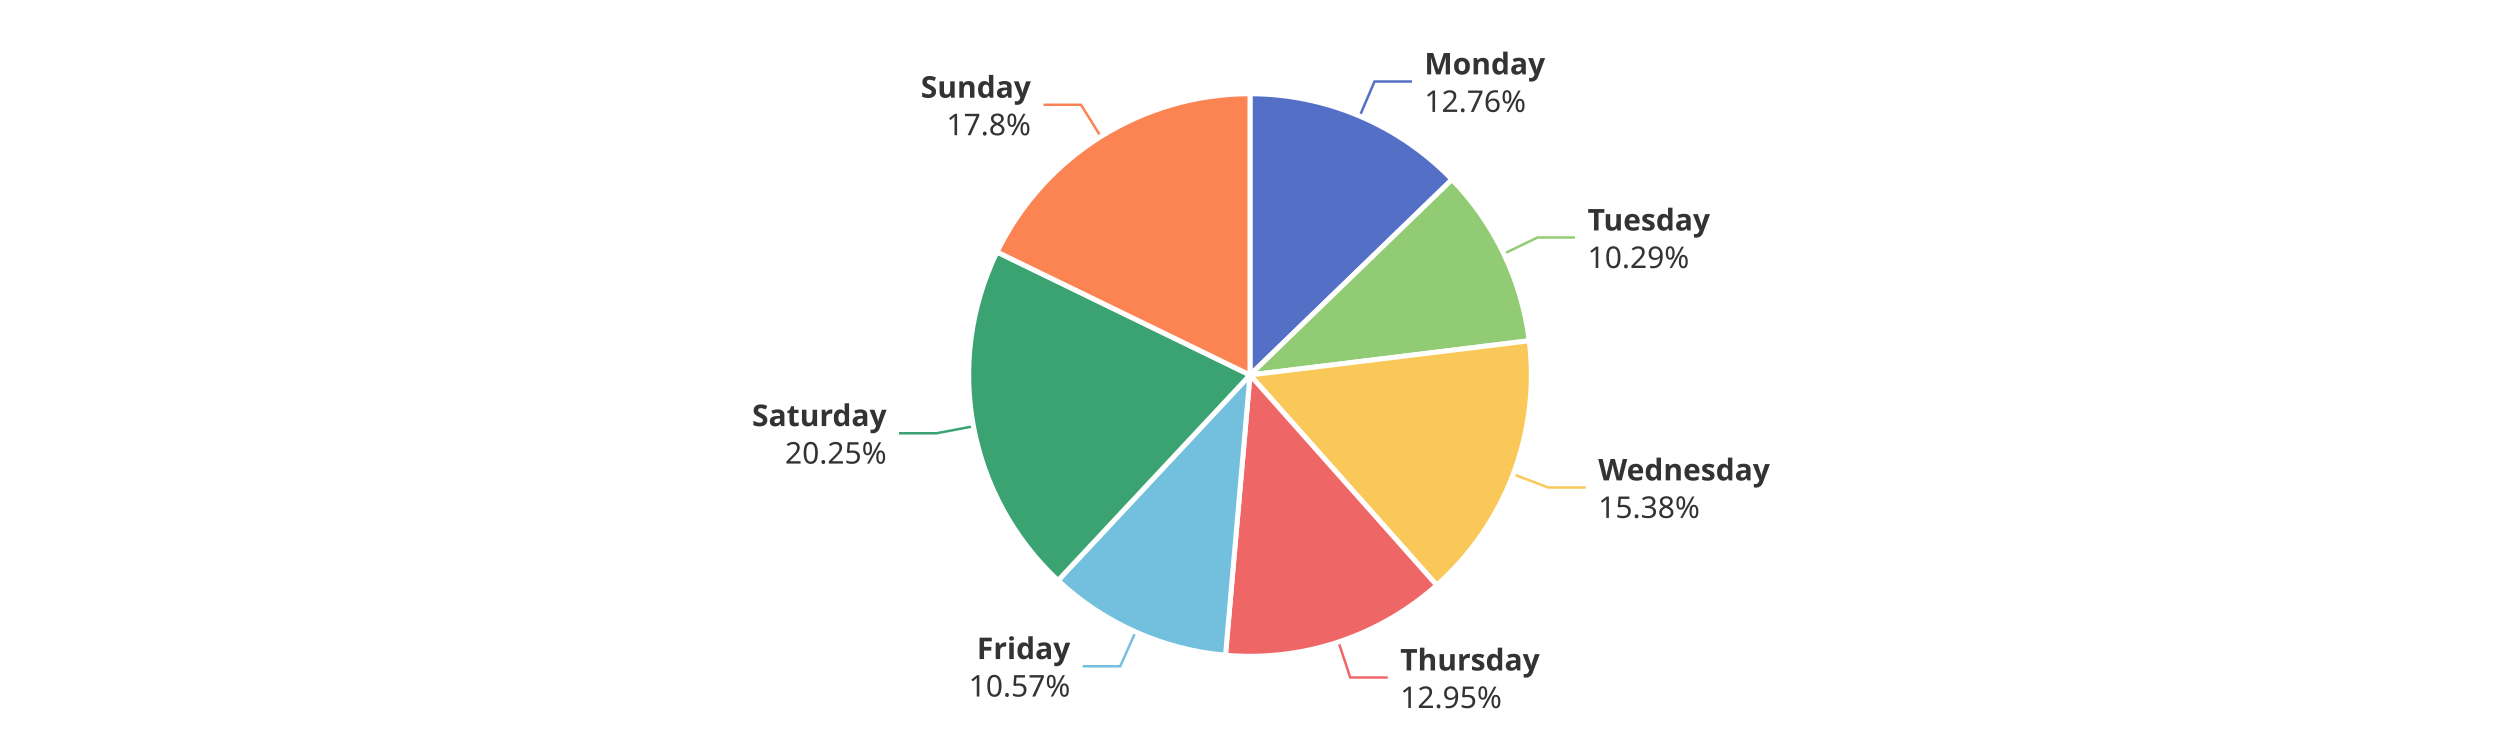
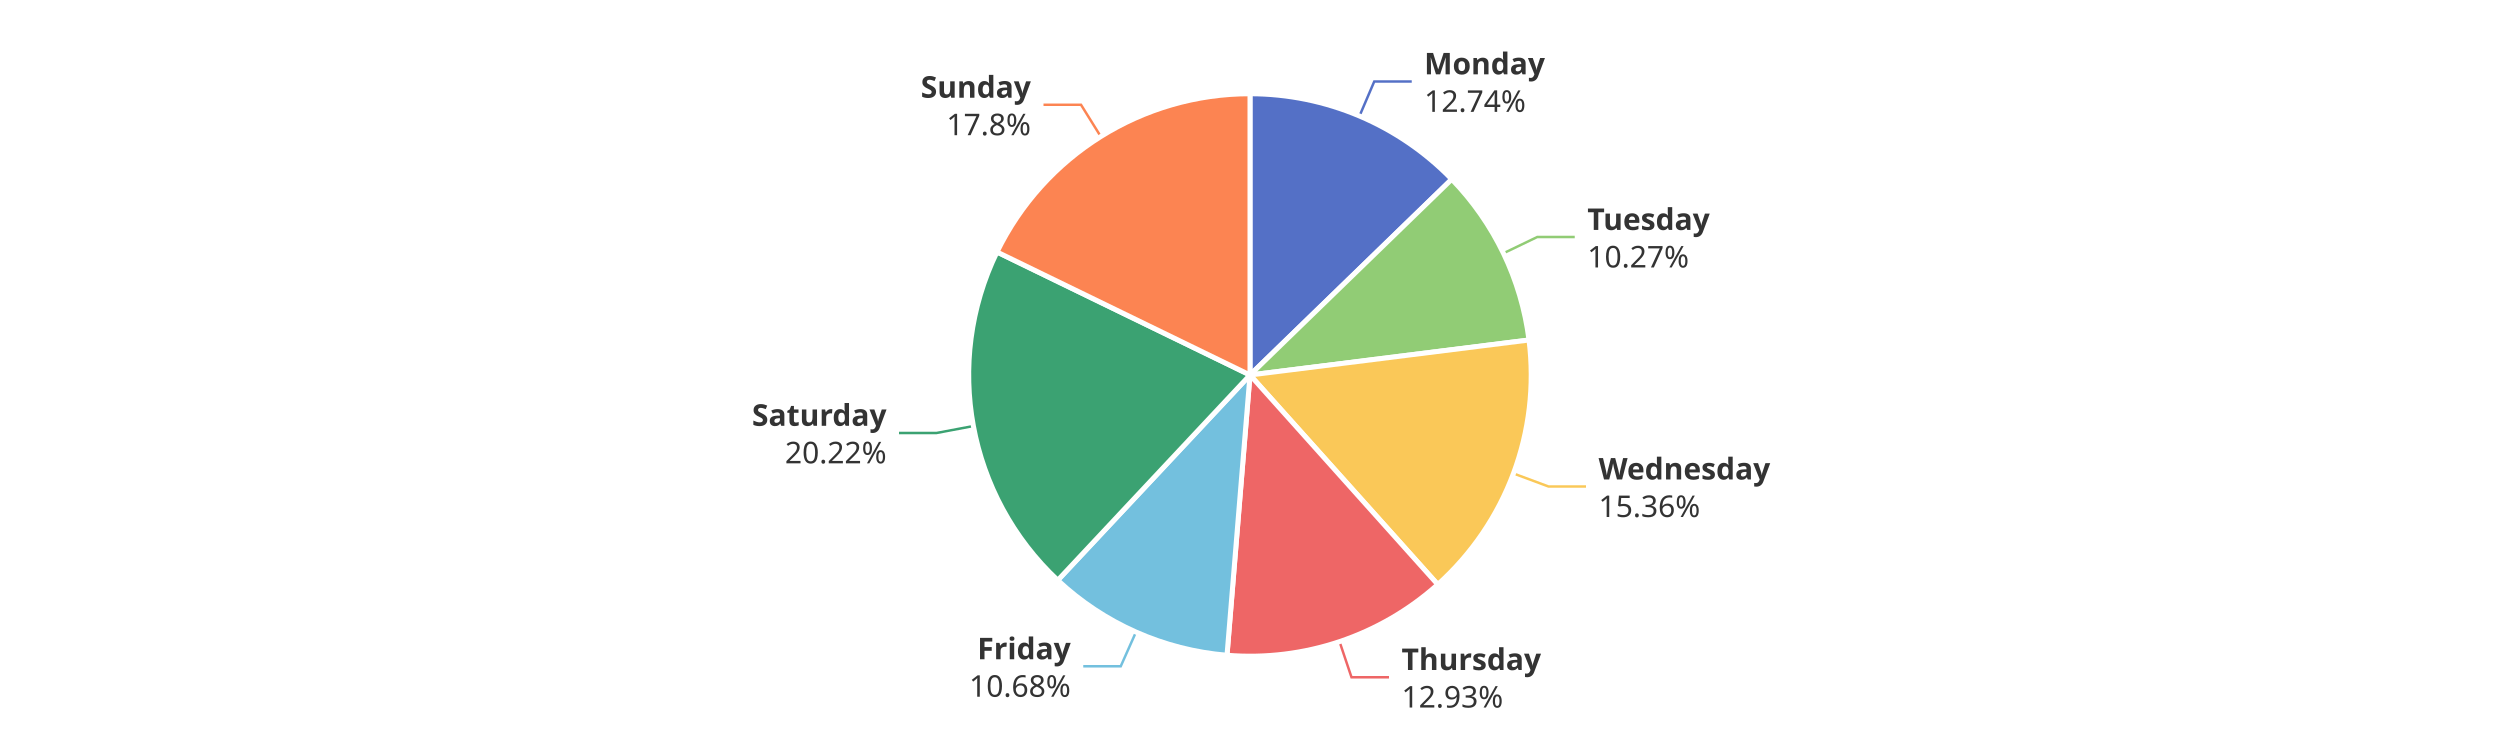
<svg xmlns="http://www.w3.org/2000/svg" width="1000" height="300" version="1.1" baseProfile="full" viewBox="0 0 1000 300">
  <rect width="1000" height="300" x="0" y="0" id="0" fill="#ffffff" />
-   <polyline points="543.9 46.4 549.8 32.6 564.8 32.6" fill="none" stroke="#5470c6" />
-   <polyline points="601.5 101.5 615 95 630 95" fill="none" stroke="#91cc75" />
-   <polyline points="605.3 189.7 619.3 195 634.3 195" fill="none" stroke="#fac858" />
-   <polyline points="535.4 256.8 540.1 271 555.1 271" fill="none" stroke="#ee6666" />
-   <polyline points="454.2 252.8 448.1 266.5 433.1 266.5" fill="none" stroke="#73c0de" />
-   <polyline points="389.4 170.5 374.6 173.3 359.6 173.3" fill="none" stroke="#3ba272" />
+   <polyline points="543.8 46.4 549.7 32.6 564.7 32.6" fill="none" stroke="#5470c6" />
+   <polyline points="601.4 101.3 614.9 94.8 629.9 94.8" fill="none" stroke="#91cc75" />
+   <polyline points="605.4 189.4 619.4 194.6 634.4 194.6" fill="none" stroke="#fac858" />
+   <polyline points="535.8 256.6 540.6 270.9 555.6 270.9" fill="none" stroke="#ee6666" />
+   <polyline points="454.4 252.8 448.3 266.5 433.3 266.5" fill="none" stroke="#73c0de" />
+   <polyline points="389.4 170.4 374.6 173.2 359.6 173.2" fill="none" stroke="#3ba272" />
  <polyline points="440.3 54.6 432.4 41.9 417.4 41.9" fill="none" stroke="#fc8452" />
-   <path d="M500 37.5A112.5 112.5 0 0 1 580.8 71.8L500 150Z" fill="#5470c6" stroke="#fff" stroke-width="2" stroke-linejoin="round" />
-   <path d="M580.8 71.8A112.5 112.5 0 0 1 611.7 136.3L500 150Z" fill="#91cc75" stroke="#fff" stroke-width="2" stroke-linejoin="round" />
-   <path d="M611.7 136.3A112.5 112.5 0 0 1 574.7 234.1L500 150Z" fill="#fac858" stroke="#fff" stroke-width="2" stroke-linejoin="round" />
-   <path d="M574.7 234.1A112.5 112.5 0 0 1 490.2 262.1L500 150Z" fill="#ee6666" stroke="#fff" stroke-width="2" stroke-linejoin="round" />
-   <path d="M490.2 262.1A112.5 112.5 0 0 1 423.2 232.2L500 150Z" fill="#73c0de" stroke="#fff" stroke-width="2" stroke-linejoin="round" />
-   <path d="M423.2 232.2A112.5 112.5 0 0 1 398.8 100.8L500 150Z" fill="#3ba272" stroke="#fff" stroke-width="2" stroke-linejoin="round" />
+   <path d="M500 37.5A112.5 112.5 0 0 1 580.7 71.7L500 150Z" fill="#5470c6" stroke="#fff" stroke-width="2" stroke-linejoin="round" />
+   <path d="M580.7 71.7A112.5 112.5 0 0 1 611.6 136L500 150Z" fill="#91cc75" stroke="#fff" stroke-width="2" stroke-linejoin="round" />
+   <path d="M611.6 136A112.5 112.5 0 0 1 575.1 233.8L500 150Z" fill="#fac858" stroke="#fff" stroke-width="2" stroke-linejoin="round" />
+   <path d="M575.1 233.8A112.5 112.5 0 0 1 490.8 262.1L500 150Z" fill="#ee6666" stroke="#fff" stroke-width="2" stroke-linejoin="round" />
+   <path d="M490.8 262.1A112.5 112.5 0 0 1 423.1 232.1L500 150Z" fill="#73c0de" stroke="#fff" stroke-width="2" stroke-linejoin="round" />
+   <path d="M423.1 232.1A112.5 112.5 0 0 1 398.8 100.8L500 150Z" fill="#3ba272" stroke="#fff" stroke-width="2" stroke-linejoin="round" />
  <path d="M398.8 100.8A112.5 112.5 0 0 1 500 37.5L500 150Z" fill="#fc8452" stroke="#fff" stroke-width="2" stroke-linejoin="round" />
-   <path d="M0 -15l42.8 0l0 30l-42.8 0Z" transform="translate(569.7574 32.6098)" fill="none" />
-   <text dominant-baseline="central" text-anchor="start" style="font-size:12px;font-family:sans-serif;font-weight:bold;" y="-7.5" transform="translate(569.7574 32.6098)" fill="#333" stroke="rgb(255,255,255)" stroke-width="2" paint-order="stroke" stroke-miterlimit="2">Monday</text>
-   <text dominant-baseline="central" text-anchor="start" style="font-size:12px;font-family:sans-serif;" y="7.5" transform="translate(569.7574 32.6098)" fill="#333" stroke="rgb(255,255,255)" stroke-width="2" paint-order="stroke" stroke-miterlimit="2">12.76%</text>
-   <path d="M0 -15l46.2 0l0 30l-46.2 0Z" transform="translate(635.0455 95.0384)" fill="none" />
-   <text dominant-baseline="central" text-anchor="start" style="font-size:12px;font-family:sans-serif;font-weight:bold;" y="-7.5" transform="translate(635.0455 95.0384)" fill="#333" stroke="rgb(255,255,255)" stroke-width="2" paint-order="stroke" stroke-miterlimit="2">Tuesday</text>
-   <text dominant-baseline="central" text-anchor="start" style="font-size:12px;font-family:sans-serif;" y="7.5" transform="translate(635.0455 95.0384)" fill="#333" stroke="rgb(255,255,255)" stroke-width="2" paint-order="stroke" stroke-miterlimit="2">10.29%</text>
-   <path d="M0 -15l63.6 0l0 30l-63.6 0Z" transform="translate(639.2887 195.0161)" fill="none" />
-   <text dominant-baseline="central" text-anchor="start" style="font-size:12px;font-family:sans-serif;font-weight:bold;" y="-7.5" transform="translate(639.2887 195.0161)" fill="#333" stroke="rgb(255,255,255)" stroke-width="2" paint-order="stroke" stroke-miterlimit="2">Wednesday</text>
-   <text dominant-baseline="central" text-anchor="start" style="font-size:12px;font-family:sans-serif;" y="7.5" transform="translate(639.2887 195.0161)" fill="#333" stroke="rgb(255,255,255)" stroke-width="2" paint-order="stroke" stroke-miterlimit="2">15.38%</text>
-   <path d="M0 -15l50.2 0l0 30l-50.2 0Z" transform="translate(560.0886 271.0337)" fill="none" />
-   <text dominant-baseline="central" text-anchor="start" style="font-size:12px;font-family:sans-serif;font-weight:bold;" y="-7.5" transform="translate(560.0886 271.0337)" fill="#333" stroke="rgb(255,255,255)" stroke-width="2" paint-order="stroke" stroke-miterlimit="2">Thursday</text>
-   <text dominant-baseline="central" text-anchor="start" style="font-size:12px;font-family:sans-serif;" y="7.5" transform="translate(560.0886 271.0337)" fill="#333" stroke="rgb(255,255,255)" stroke-width="2" paint-order="stroke" stroke-miterlimit="2">12.95%</text>
-   <path d="M-40.9 -15l40.9 0l0 30l-40.9 0Z" transform="translate(428.1118 266.464)" fill="none" />
-   <text dominant-baseline="central" text-anchor="end" style="font-size:12px;font-family:sans-serif;font-weight:bold;" y="-7.5" transform="translate(428.1118 266.464)" fill="#333" stroke="rgb(255,255,255)" stroke-width="2" paint-order="stroke" stroke-miterlimit="2">Friday</text>
-   <text dominant-baseline="central" text-anchor="end" style="font-size:12px;font-family:sans-serif;" y="7.5" transform="translate(428.1118 266.464)" fill="#333" stroke="rgb(255,255,255)" stroke-width="2" paint-order="stroke" stroke-miterlimit="2">10.57%</text>
-   <path d="M-48.2 -15l48.2 0l0 30l-48.2 0Z" transform="translate(354.644 173.2833)" fill="none" />
-   <text dominant-baseline="central" text-anchor="end" style="font-size:12px;font-family:sans-serif;font-weight:bold;" y="-7.5" transform="translate(354.644 173.2833)" fill="#333" stroke="rgb(255,255,255)" stroke-width="2" paint-order="stroke" stroke-miterlimit="2">Saturday</text>
-   <text dominant-baseline="central" text-anchor="end" style="font-size:12px;font-family:sans-serif;" y="7.5" transform="translate(354.644 173.2833)" fill="#333" stroke="rgb(255,255,255)" stroke-width="2" paint-order="stroke" stroke-miterlimit="2">20.25%</text>
+   <path d="M0 -15l42.8 0l0 30l-42.8 0Z" transform="translate(569.6836 32.5786)" fill="none" />
+   <text dominant-baseline="central" text-anchor="start" style="font-size:12px;font-family:sans-serif;font-weight:bold;" y="-7.5" transform="translate(569.6836 32.5786)" fill="#333" stroke="rgb(255,255,255)" stroke-width="2" paint-order="stroke" stroke-miterlimit="2">Monday</text>
+   <text dominant-baseline="central" text-anchor="start" style="font-size:12px;font-family:sans-serif;" y="7.5" transform="translate(569.6836 32.5786)" fill="#333" stroke="rgb(255,255,255)" stroke-width="2" paint-order="stroke" stroke-miterlimit="2">12.74%</text>
+   <path d="M0 -15l46.2 0l0 30l-46.2 0Z" transform="translate(634.9417 94.8217)" fill="none" />
+   <text dominant-baseline="central" text-anchor="start" style="font-size:12px;font-family:sans-serif;font-weight:bold;" y="-7.5" transform="translate(634.9417 94.8217)" fill="#333" stroke="rgb(255,255,255)" stroke-width="2" paint-order="stroke" stroke-miterlimit="2">Tuesday</text>
+   <text dominant-baseline="central" text-anchor="start" style="font-size:12px;font-family:sans-serif;" y="7.5" transform="translate(634.9417 94.8217)" fill="#333" stroke="rgb(255,255,255)" stroke-width="2" paint-order="stroke" stroke-miterlimit="2">10.27%</text>
+   <path d="M0 -15l63.6 0l0 30l-63.6 0Z" transform="translate(639.4296 194.6411)" fill="none" />
+   <text dominant-baseline="central" text-anchor="start" style="font-size:12px;font-family:sans-serif;font-weight:bold;" y="-7.5" transform="translate(639.4296 194.6411)" fill="#333" stroke="rgb(255,255,255)" stroke-width="2" paint-order="stroke" stroke-miterlimit="2">Wednesday</text>
+   <text dominant-baseline="central" text-anchor="start" style="font-size:12px;font-family:sans-serif;" y="7.5" transform="translate(639.4296 194.6411)" fill="#333" stroke="rgb(255,255,255)" stroke-width="2" paint-order="stroke" stroke-miterlimit="2">15.36%</text>
+   <path d="M0 -15l50.2 0l0 30l-50.2 0Z" transform="translate(560.6206 270.8562)" fill="none" />
+   <text dominant-baseline="central" text-anchor="start" style="font-size:12px;font-family:sans-serif;font-weight:bold;" y="-7.5" transform="translate(560.6206 270.8562)" fill="#333" stroke="rgb(255,255,255)" stroke-width="2" paint-order="stroke" stroke-miterlimit="2">Thursday</text>
+   <text dominant-baseline="central" text-anchor="start" style="font-size:12px;font-family:sans-serif;" y="7.5" transform="translate(560.6206 270.8562)" fill="#333" stroke="rgb(255,255,255)" stroke-width="2" paint-order="stroke" stroke-miterlimit="2">12.93%</text>
+   <path d="M-40.9 -15l40.9 0l0 30l-40.9 0Z" transform="translate(428.2948 266.5454)" fill="none" />
+   <text dominant-baseline="central" text-anchor="end" style="font-size:12px;font-family:sans-serif;font-weight:bold;" y="-7.5" transform="translate(428.2948 266.5454)" fill="#333" stroke="rgb(255,255,255)" stroke-width="2" paint-order="stroke" stroke-miterlimit="2">Friday</text>
+   <text dominant-baseline="central" text-anchor="end" style="font-size:12px;font-family:sans-serif;" y="7.5" transform="translate(428.2948 266.5454)" fill="#333" stroke="rgb(255,255,255)" stroke-width="2" paint-order="stroke" stroke-miterlimit="2">10.68%</text>
+   <path d="M-48.2 -15l48.2 0l0 30l-48.2 0Z" transform="translate(354.6221 173.1651)" fill="none" />
+   <text dominant-baseline="central" text-anchor="end" style="font-size:12px;font-family:sans-serif;font-weight:bold;" y="-7.5" transform="translate(354.6221 173.1651)" fill="#333" stroke="rgb(255,255,255)" stroke-width="2" paint-order="stroke" stroke-miterlimit="2">Saturday</text>
+   <text dominant-baseline="central" text-anchor="end" style="font-size:12px;font-family:sans-serif;" y="7.5" transform="translate(354.6221 173.1651)" fill="#333" stroke="rgb(255,255,255)" stroke-width="2" paint-order="stroke" stroke-miterlimit="2">20.22%</text>
  <path d="M-40.9 -15l40.9 0l0 30l-40.9 0Z" transform="translate(412.3538 41.9248)" fill="none" />
  <text dominant-baseline="central" text-anchor="end" style="font-size:12px;font-family:sans-serif;font-weight:bold;" y="-7.5" transform="translate(412.3538 41.9248)" fill="#333" stroke="rgb(255,255,255)" stroke-width="2" paint-order="stroke" stroke-miterlimit="2">Sunday</text>
  <text dominant-baseline="central" text-anchor="end" style="font-size:12px;font-family:sans-serif;" y="7.5" transform="translate(412.3538 41.9248)" fill="#333" stroke="rgb(255,255,255)" stroke-width="2" paint-order="stroke" stroke-miterlimit="2">17.8%</text>
</svg>
